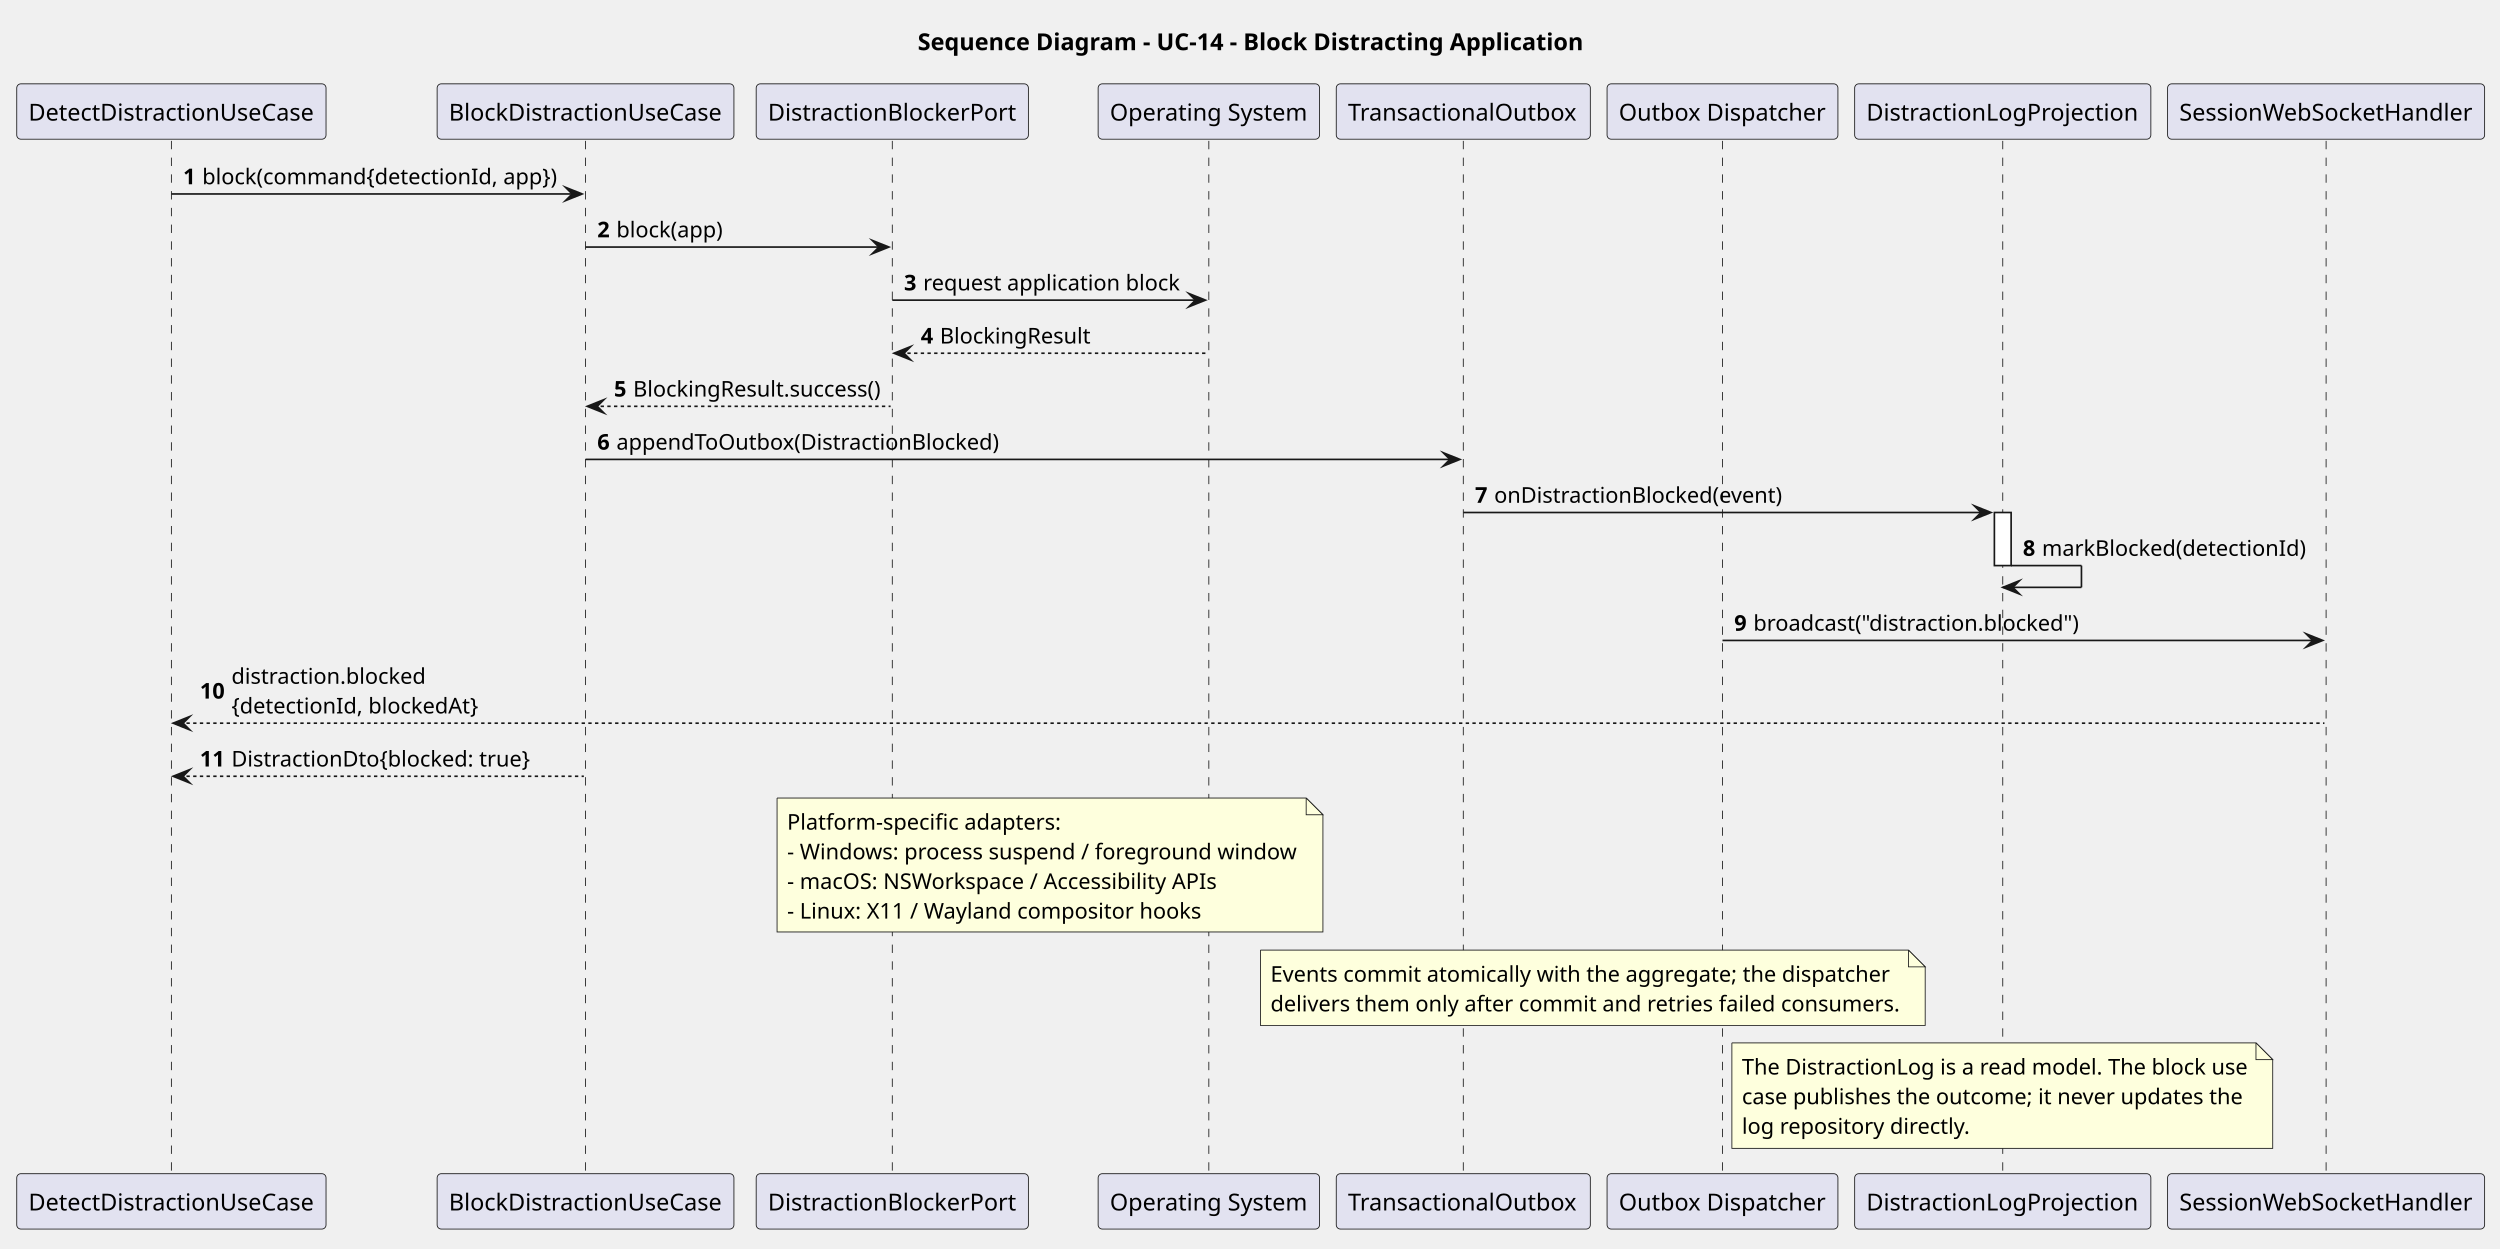
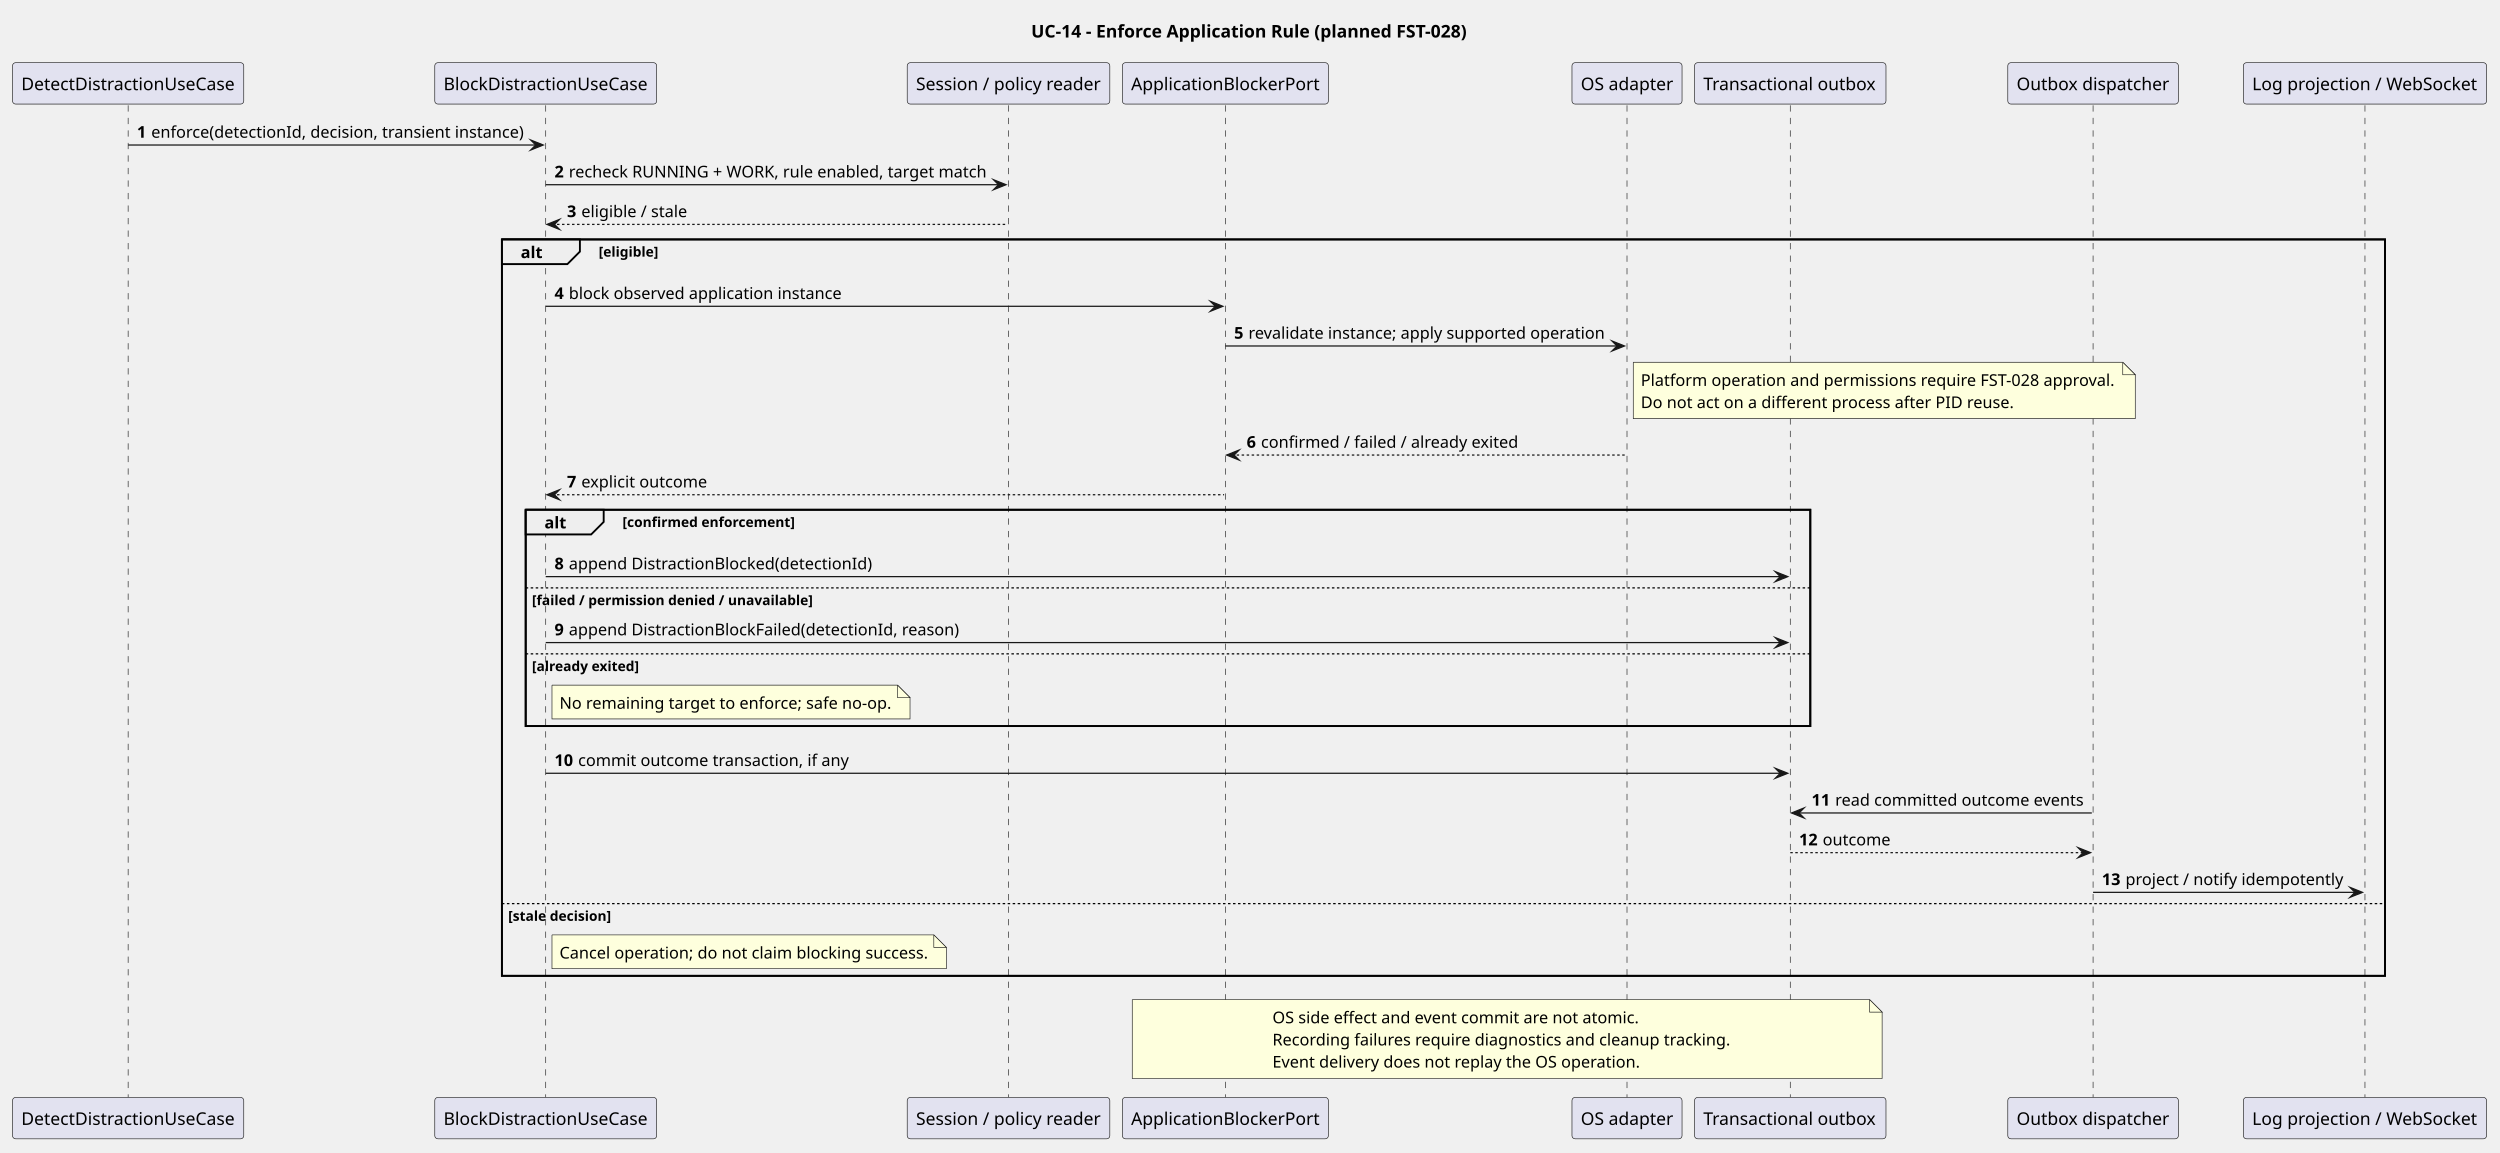
- <svg xmlns="http://www.w3.org/2000/svg" version="1.1" data-diagram-type="SEQUENCE" style="width:1508px;height:753px;background:#FFFFFF;" width="1508.94px" height="753.46px" viewBox="0 0 1508 753" zoomAndPan="magnify" preserveAspectRatio="none" contentStyleType="text/css">
+ <svg xmlns="http://www.w3.org/2000/svg" version="1.1" data-diagram-type="SEQUENCE" style="width:1997px;height:921px;background:#FFFFFF;" width="1997px" height="921px" viewBox="0 0 1997 921" zoomAndPan="magnify" preserveAspectRatio="none" contentStyleType="text/css">
  <defs />
  <g font-family="sans-serif" lengthAdjust="spacing">
    <g class="title" data-source-line="1">
-       <text x="553.549" y="30.266" fill="#000" font-size="14.14" textLength="400.712" font-weight="700">Sequence Diagram - UC-14 - Block Distracting Application</text>
-     </g>
-     <g>
-       <rect x="99.846" y="84.977" width="8.08" height="622.995" fill="#000" fill-opacity="0" />
-       <line x1="103.381" y1="84.977" x2="103.381" y2="707.972" style="stroke:#181818;stroke-width:0.505;stroke-dasharray:5.05,5.05;" />
-     </g>
-     <g>
-       <rect x="349.656" y="84.977" width="8.08" height="622.995" fill="#000" fill-opacity="0" />
-       <line x1="353.191" y1="84.977" x2="353.191" y2="707.972" style="stroke:#181818;stroke-width:0.505;stroke-dasharray:5.05,5.05;" />
-     </g>
-     <g>
-       <rect x="534.695" y="84.977" width="8.08" height="622.995" fill="#000" fill-opacity="0" />
-       <line x1="538.23" y1="84.977" x2="538.23" y2="707.972" style="stroke:#181818;stroke-width:0.505;stroke-dasharray:5.05,5.05;" />
-     </g>
-     <g>
-       <rect x="725.63" y="84.977" width="8.08" height="622.995" fill="#000" fill-opacity="0" />
-       <line x1="729.165" y1="84.977" x2="729.165" y2="707.972" style="stroke:#181818;stroke-width:0.505;stroke-dasharray:5.05,5.05;" />
-     </g>
-     <g>
-       <rect x="879.123" y="84.977" width="8.08" height="622.995" fill="#000" fill-opacity="0" />
-       <line x1="882.658" y1="84.977" x2="882.658" y2="707.972" style="stroke:#181818;stroke-width:0.505;stroke-dasharray:5.05,5.05;" />
-     </g>
-     <g>
-       <rect x="1035.472" y="84.977" width="8.08" height="622.995" fill="#000" fill-opacity="0" />
-       <line x1="1039.007" y1="84.977" x2="1039.007" y2="707.972" style="stroke:#181818;stroke-width:0.505;stroke-dasharray:5.05,5.05;" />
-     </g>
-     <g>
-       <rect x="1204.527" y="84.977" width="8.08" height="622.995" fill="#000" fill-opacity="0" />
-       <line x1="1208.062" y1="84.977" x2="1208.062" y2="707.972" style="stroke:#181818;stroke-width:0.505;stroke-dasharray:5.05,5.05;" />
-     </g>
-     <g>
-       <rect x="1203.012" y="309.139" width="10.1" height="32.023" fill="#FFF" style="stroke:#181818;stroke-width:1.01;" />
-     </g>
-     <g>
-       <rect x="1399.57" y="84.977" width="8.08" height="622.995" fill="#000" fill-opacity="0" />
-       <line x1="1403.105" y1="84.977" x2="1403.105" y2="707.972" style="stroke:#181818;stroke-width:0.505;stroke-dasharray:5.05,5.05;" />
-     </g>
-     <rect x="10.1" y="50.569" width="186.563" height="33.399" fill="#E2E2F0" style="stroke:#181818;stroke-width:0.505;" rx="2.525" ry="2.525" />
-     <text x="17.17" y="72.754" fill="#000" font-size="14.14" textLength="172.423">DetectDistractionUseCase</text>
-     <rect x="263.678" y="50.569" width="179.026" height="33.399" fill="#E2E2F0" style="stroke:#181818;stroke-width:0.505;" rx="2.525" ry="2.525" />
-     <text x="270.748" y="72.754" fill="#000" font-size="14.14" textLength="164.886">BlockDistractionUseCase</text>
-     <rect x="456.134" y="50.569" width="164.193" height="33.399" fill="#E2E2F0" style="stroke:#181818;stroke-width:0.505;" rx="2.525" ry="2.525" />
-     <text x="463.204" y="72.754" fill="#000" font-size="14.14" textLength="150.053">DistractionBlockerPort</text>
-     <rect x="662.396" y="50.569" width="133.538" height="33.399" fill="#E2E2F0" style="stroke:#181818;stroke-width:0.505;" rx="2.525" ry="2.525" />
-     <text x="669.466" y="72.754" fill="#000" font-size="14.14" textLength="119.398">Operating System</text>
-     <rect x="806.034" y="50.569" width="153.249" height="33.399" fill="#E2E2F0" style="stroke:#181818;stroke-width:0.505;" rx="2.525" ry="2.525" />
-     <text x="813.104" y="72.754" fill="#000" font-size="14.14" textLength="139.109">TransactionalOutbox</text>
-     <rect x="969.382" y="50.569" width="139.25" height="33.399" fill="#E2E2F0" style="stroke:#181818;stroke-width:0.505;" rx="2.525" ry="2.525" />
-     <text x="976.452" y="72.754" fill="#000" font-size="14.14" textLength="125.11">Outbox Dispatcher</text>
-     <rect x="1118.733" y="50.569" width="178.658" height="33.399" fill="#E2E2F0" style="stroke:#181818;stroke-width:0.505;" rx="2.525" ry="2.525" />
-     <text x="1125.803" y="72.754" fill="#000" font-size="14.14" textLength="164.518">DistractionLogProjection</text>
-     <rect x="1307.491" y="50.569" width="191.229" height="33.399" fill="#E2E2F0" style="stroke:#181818;stroke-width:0.505;" rx="2.525" ry="2.525" />
-     <text x="1314.561" y="72.754" fill="#000" font-size="14.14" textLength="177.089">SessionWebSocketHandler</text>
-     <rect x="10.1" y="707.972" width="186.563" height="33.399" fill="#E2E2F0" style="stroke:#181818;stroke-width:0.505;" rx="2.525" ry="2.525" />
-     <text x="17.17" y="730.157" fill="#000" font-size="14.14" textLength="172.423">DetectDistractionUseCase</text>
-     <rect x="263.678" y="707.972" width="179.026" height="33.399" fill="#E2E2F0" style="stroke:#181818;stroke-width:0.505;" rx="2.525" ry="2.525" />
-     <text x="270.748" y="730.157" fill="#000" font-size="14.14" textLength="164.886">BlockDistractionUseCase</text>
-     <rect x="456.134" y="707.972" width="164.193" height="33.399" fill="#E2E2F0" style="stroke:#181818;stroke-width:0.505;" rx="2.525" ry="2.525" />
-     <text x="463.204" y="730.157" fill="#000" font-size="14.14" textLength="150.053">DistractionBlockerPort</text>
-     <rect x="662.396" y="707.972" width="133.538" height="33.399" fill="#E2E2F0" style="stroke:#181818;stroke-width:0.505;" rx="2.525" ry="2.525" />
-     <text x="669.466" y="730.157" fill="#000" font-size="14.14" textLength="119.398">Operating System</text>
-     <rect x="806.034" y="707.972" width="153.249" height="33.399" fill="#E2E2F0" style="stroke:#181818;stroke-width:0.505;" rx="2.525" ry="2.525" />
-     <text x="813.104" y="730.157" fill="#000" font-size="14.14" textLength="139.109">TransactionalOutbox</text>
-     <rect x="969.382" y="707.972" width="139.25" height="33.399" fill="#E2E2F0" style="stroke:#181818;stroke-width:0.505;" rx="2.525" ry="2.525" />
-     <text x="976.452" y="730.157" fill="#000" font-size="14.14" textLength="125.11">Outbox Dispatcher</text>
-     <rect x="1118.733" y="707.972" width="178.658" height="33.399" fill="#E2E2F0" style="stroke:#181818;stroke-width:0.505;" rx="2.525" ry="2.525" />
-     <text x="1125.803" y="730.157" fill="#000" font-size="14.14" textLength="164.518">DistractionLogProjection</text>
-     <rect x="1307.491" y="707.972" width="191.229" height="33.399" fill="#E2E2F0" style="stroke:#181818;stroke-width:0.505;" rx="2.525" ry="2.525" />
-     <text x="1314.561" y="730.157" fill="#000" font-size="14.14" textLength="177.089">SessionWebSocketHandler</text>
-     <polygon points="341.071,112.96,351.171,117,341.071,121.04,345.111,117" fill="#181818" style="stroke:#181818;stroke-width:1.01;stroke-linejoin:miter;stroke-miterlimit:10;" />
-     <line x1="103.381" y1="117" x2="347.131" y2="117" style="stroke:#181818;stroke-width:1.01;" />
-     <text x="110.451" y="111.133" fill="#000" font-size="13.13" font-weight="700">1</text>
-     <text x="122.002" y="111.133" fill="#000" font-size="13.13" textLength="214.019">block(command{detectionId, app})</text>
-     <polygon points="526.11,144.983,536.21,149.023,526.11,153.063,530.15,149.023" fill="#181818" style="stroke:#181818;stroke-width:1.01;stroke-linejoin:miter;stroke-miterlimit:10;" />
-     <line x1="353.191" y1="149.023" x2="532.17" y2="149.023" style="stroke:#181818;stroke-width:1.01;" />
-     <text x="360.261" y="143.156" fill="#000" font-size="13.13" font-weight="700">2</text>
-     <text x="371.811" y="143.156" fill="#000" font-size="13.13" textLength="64.114">block(app)</text>
-     <polygon points="717.045,177.006,727.145,181.046,717.045,185.086,721.085,181.046" fill="#181818" style="stroke:#181818;stroke-width:1.01;stroke-linejoin:miter;stroke-miterlimit:10;" />
-     <line x1="538.23" y1="181.046" x2="723.105" y2="181.046" style="stroke:#181818;stroke-width:1.01;" />
-     <text x="545.3" y="175.179" fill="#000" font-size="13.13" font-weight="700">3</text>
-     <text x="556.85" y="175.179" fill="#000" font-size="13.13" textLength="155.144">request application block</text>
-     <polygon points="549.34,209.029,539.24,213.069,549.34,217.109,545.3,213.069" fill="#181818" style="stroke:#181818;stroke-width:1.01;stroke-linejoin:miter;stroke-miterlimit:10;" />
-     <line x1="543.28" y1="213.069" x2="728.155" y2="213.069" style="stroke:#181818;stroke-width:1.01;stroke-dasharray:2.02,2.02;" />
-     <text x="555.4" y="207.202" fill="#000" font-size="13.13" font-weight="700">4</text>
-     <text x="566.95" y="207.202" fill="#000" font-size="13.13" textLength="90.86">BlockingResult</text>
-     <polygon points="364.301,241.053,354.201,245.093,364.301,249.133,360.261,245.093" fill="#181818" style="stroke:#181818;stroke-width:1.01;stroke-linejoin:miter;stroke-miterlimit:10;" />
-     <line x1="358.241" y1="245.093" x2="537.22" y2="245.093" style="stroke:#181818;stroke-width:1.01;stroke-dasharray:2.02,2.02;" />
-     <text x="370.361" y="239.225" fill="#000" font-size="13.13" font-weight="700">5</text>
-     <text x="381.911" y="239.225" fill="#000" font-size="13.13" textLength="149.249">BlockingResult.success()</text>
-     <polygon points="870.538,273.076,880.638,277.116,870.538,281.156,874.578,277.116" fill="#181818" style="stroke:#181818;stroke-width:1.01;stroke-linejoin:miter;stroke-miterlimit:10;" />
-     <line x1="353.191" y1="277.116" x2="876.598" y2="277.116" style="stroke:#181818;stroke-width:1.01;" />
-     <text x="360.261" y="271.249" fill="#000" font-size="13.13" font-weight="700">6</text>
-     <text x="371.811" y="271.249" fill="#000" font-size="13.13" textLength="232.244">appendToOutbox(DistractionBlocked)</text>
-     <polygon points="1190.892,305.099,1200.992,309.139,1190.892,313.179,1194.932,309.139" fill="#181818" style="stroke:#181818;stroke-width:1.01;stroke-linejoin:miter;stroke-miterlimit:10;" />
-     <line x1="882.658" y1="309.139" x2="1196.952" y2="309.139" style="stroke:#181818;stroke-width:1.01;" />
-     <text x="889.728" y="303.272" fill="#000" font-size="13.13" font-weight="700">7</text>
-     <text x="901.278" y="303.272" fill="#000" font-size="13.13" textLength="174.209">onDistractionBlocked(event)</text>
-     <line x1="1213.112" y1="341.162" x2="1255.532" y2="341.162" style="stroke:#181818;stroke-width:1.01;" />
-     <line x1="1255.532" y1="341.162" x2="1255.532" y2="354.292" style="stroke:#181818;stroke-width:1.01;" />
-     <line x1="1208.062" y1="354.292" x2="1255.532" y2="354.292" style="stroke:#181818;stroke-width:1.01;" />
-     <polygon points="1218.162,350.252,1208.062,354.292,1218.162,358.332,1214.122,354.292" fill="#181818" style="stroke:#181818;stroke-width:1.01;stroke-linejoin:miter;stroke-miterlimit:10;" />
-     <text x="1220.182" y="335.295" fill="#000" font-size="13.13" font-weight="700">8</text>
-     <text x="1231.732" y="335.295" fill="#000" font-size="13.13" textLength="159.254">markBlocked(detectionId)</text>
-     <polygon points="1390.985,382.275,1401.085,386.315,1390.985,390.355,1395.025,386.315" fill="#181818" style="stroke:#181818;stroke-width:1.01;stroke-linejoin:miter;stroke-miterlimit:10;" />
-     <line x1="1039.007" y1="386.315" x2="1397.045" y2="386.315" style="stroke:#181818;stroke-width:1.01;" />
-     <text x="1046.077" y="380.448" fill="#000" font-size="13.13" font-weight="700">9</text>
-     <text x="1057.628" y="380.448" fill="#000" font-size="13.13" textLength="197.659">broadcast("distraction.blocked")</text>
-     <polygon points="114.491,432.181,104.391,436.221,114.491,440.261,110.451,436.221" fill="#181818" style="stroke:#181818;stroke-width:1.01;stroke-linejoin:miter;stroke-miterlimit:10;" />
-     <line x1="108.431" y1="436.221" x2="1402.095" y2="436.221" style="stroke:#181818;stroke-width:1.01;stroke-dasharray:2.02,2.02;" />
-     <text x="120.551" y="421.412" fill="#000" font-size="13.13" textLength="15.021" font-weight="700">10</text>
-     <text x="139.612" y="412.471" fill="#000" font-size="13.13" textLength="117.487">distraction.blocked</text>
-     <text x="139.612" y="430.354" fill="#000" font-size="13.13" textLength="148.881">{detectionId, blockedAt}</text>
-     <polygon points="114.491,464.204,104.391,468.244,114.491,472.284,110.451,468.244" fill="#181818" style="stroke:#181818;stroke-width:1.01;stroke-linejoin:miter;stroke-miterlimit:10;" />
-     <line x1="108.431" y1="468.244" x2="352.181" y2="468.244" style="stroke:#181818;stroke-width:1.01;stroke-dasharray:2.02,2.02;" />
-     <text x="120.551" y="462.377" fill="#000" font-size="13.13" textLength="15.021" font-weight="700">11</text>
-     <text x="139.612" y="462.377" fill="#000" font-size="13.13" textLength="180.341">DistractionDto{blocked: true}</text>
-     <path d="M468.723,481.374 L468.723,562.174 L797.983,562.174 L797.983,491.474 L787.883,481.374 L468.723,481.374" style="stroke:#181818;stroke-width:0.505;" fill="#FEFFDD" />
-     <path d="M787.883,481.374 L787.883,491.474 L797.983,491.474 L787.883,481.374" style="stroke:#181818;stroke-width:0.505;" fill="#FEFFDD" />
-     <text x="474.783" y="500.46" fill="#000" font-size="13.13" textLength="165.162">Platform-specific adapters:</text>
-     <text x="474.783" y="518.343" fill="#000" font-size="13.13" textLength="308.739">- Windows: process suspend / foreground window</text>
-     <text x="474.783" y="536.226" fill="#000" font-size="13.13" textLength="259.436">- macOS: NSWorkspace / Accessibility APIs</text>
-     <text x="474.783" y="554.109" fill="#000" font-size="13.13" textLength="250.114">- Linux: X11 / Wayland compositor hooks</text>
-     <path d="M760.302,573.106 L760.302,618.556 L1161.272,618.556 L1161.272,583.206 L1151.172,573.106 L760.302,573.106" style="stroke:#181818;stroke-width:0.505;" fill="#FEFFDD" />
-     <path d="M1151.172,573.106 L1151.172,583.206 L1161.272,583.206 L1151.172,573.106" style="stroke:#181818;stroke-width:0.505;" fill="#FEFFDD" />
-     <text x="766.362" y="592.192" fill="#000" font-size="13.13" textLength="373.903">Events commit atomically with the aggregate; the dispatcher</text>
-     <text x="766.362" y="610.075" fill="#000" font-size="13.13" textLength="379.851">delivers them only after commit and retries failed consumers.</text>
-     <path d="M1044.669,629.073 L1044.669,692.703 L1370.899,692.703 L1370.899,639.173 L1360.799,629.073 L1044.669,629.073" style="stroke:#181818;stroke-width:0.505;" fill="#FEFFDD" />
-     <path d="M1360.799,629.073 L1360.799,639.173 L1370.899,639.173 L1360.799,629.073" style="stroke:#181818;stroke-width:0.505;" fill="#FEFFDD" />
-     <text x="1050.729" y="648.159" fill="#000" font-size="13.13" textLength="305.575">The DistractionLog is a read model. The block use</text>
-     <text x="1050.729" y="666.042" fill="#000" font-size="13.13" textLength="302.371">case publishes the outcome; it never updates the</text>
-     <text x="1050.729" y="683.925" fill="#000" font-size="13.13" textLength="138.495">log repository directly.</text>
+       <text x="823.678" y="29.966" fill="#000" font-size="14" textLength="347.899" font-weight="700">UC-14 - Enforce Application Rule (planned FST-028)</text>
+     </g>
+     <rect x="400.923" y="191.254" width="1504.208" height="588.242" fill="none" style="stroke:#000;stroke-width:1.5;" />
+     <rect x="419.923" y="407.196" width="1026.143" height="172.788" fill="none" style="stroke:#000;stroke-width:1.5;" />
+     <g class="participant-lifeline" data-qualified-name="Detect" data-entity-uid="part1" id="part1-lifeline" data-source-line="3">
+       <g>
+         <rect x="98.858" y="84.136" width="8" height="792.478" fill="#000" fill-opacity="0" />
+         <line x1="102.358" y1="84.136" x2="102.358" y2="876.614" style="stroke:#181818;stroke-width:0.5;stroke-dasharray:5,5;" />
+       </g>
+     </g>
+     <g class="participant-lifeline" data-qualified-name="Block" data-entity-uid="part2" id="part2-lifeline" data-source-line="4">
+       <g>
+         <rect x="432.423" y="84.136" width="8" height="792.478" fill="#000" fill-opacity="0" />
+         <line x1="435.923" y1="84.136" x2="435.923" y2="876.614" style="stroke:#181818;stroke-width:0.5;stroke-dasharray:5,5;" />
+       </g>
+     </g>
+     <g class="participant-lifeline" data-qualified-name="Current" data-entity-uid="part3" id="part3-lifeline" data-source-line="5">
+       <g>
+         <rect x="802.102" y="84.136" width="8" height="792.478" fill="#000" fill-opacity="0" />
+         <line x1="805.602" y1="84.136" x2="805.602" y2="876.614" style="stroke:#181818;stroke-width:0.5;stroke-dasharray:5,5;" />
+       </g>
+     </g>
+     <g class="participant-lifeline" data-qualified-name="Port" data-entity-uid="part4" id="part4-lifeline" data-source-line="6">
+       <g>
+         <rect x="975.314" y="84.136" width="8" height="792.478" fill="#000" fill-opacity="0" />
+         <line x1="978.814" y1="84.136" x2="978.814" y2="876.614" style="stroke:#181818;stroke-width:0.5;stroke-dasharray:5,5;" />
+       </g>
+     </g>
+     <g class="participant-lifeline" data-qualified-name="OS" data-entity-uid="part5" id="part5-lifeline" data-source-line="7">
+       <g>
+         <rect x="1296.152" y="84.136" width="8" height="792.478" fill="#000" fill-opacity="0" />
+         <line x1="1299.652" y1="84.136" x2="1299.652" y2="876.614" style="stroke:#181818;stroke-width:0.5;stroke-dasharray:5,5;" />
+       </g>
+     </g>
+     <g class="participant-lifeline" data-qualified-name="Outbox" data-entity-uid="part6" id="part6-lifeline" data-source-line="8">
+       <g>
+         <rect x="1426.566" y="84.136" width="8" height="792.478" fill="#000" fill-opacity="0" />
+         <line x1="1430.066" y1="84.136" x2="1430.066" y2="876.614" style="stroke:#181818;stroke-width:0.5;stroke-dasharray:5,5;" />
+       </g>
+     </g>
+     <g class="participant-lifeline" data-qualified-name="Dispatch" data-entity-uid="part7" id="part7-lifeline" data-source-line="9">
+       <g>
+         <rect x="1668.455" y="84.136" width="8" height="792.478" fill="#000" fill-opacity="0" />
+         <line x1="1671.955" y1="84.136" x2="1671.955" y2="876.614" style="stroke:#181818;stroke-width:0.5;stroke-dasharray:5,5;" />
+       </g>
+     </g>
+     <g class="participant-lifeline" data-qualified-name="Consumers" data-entity-uid="part8" id="part8-lifeline" data-source-line="10">
+       <g>
+         <rect x="1885.631" y="84.136" width="8" height="792.478" fill="#000" fill-opacity="0" />
+         <line x1="1889.131" y1="84.136" x2="1889.131" y2="876.614" style="stroke:#181818;stroke-width:0.5;stroke-dasharray:5,5;" />
+       </g>
+     </g>
+     <g class="participant participant-head" data-qualified-name="Detect" data-entity-uid="part1" id="part1-head" data-source-line="3">
+       <rect x="10" y="50.068" width="184.715" height="33.068" fill="#E2E2F0" style="stroke:#181818;stroke-width:0.5;" rx="2.5" ry="2.5" />
+       <text x="17" y="72.034" fill="#000" font-size="14" textLength="170.715">DetectDistractionUseCase</text>
+     </g>
+     <g class="participant participant-head" data-qualified-name="Block" data-entity-uid="part2" id="part2-head" data-source-line="4">
+       <rect x="347.296" y="50.068" width="177.253" height="33.068" fill="#E2E2F0" style="stroke:#181818;stroke-width:0.5;" rx="2.5" ry="2.5" />
+       <text x="354.296" y="72.034" fill="#000" font-size="14" textLength="163.253">BlockDistractionUseCase</text>
+     </g>
+     <g class="participant participant-head" data-qualified-name="Current" data-entity-uid="part3" id="part3-head" data-source-line="5">
+       <rect x="724.683" y="50.068" width="161.839" height="33.068" fill="#E2E2F0" style="stroke:#181818;stroke-width:0.5;" rx="2.5" ry="2.5" />
+       <text x="731.683" y="72.034" fill="#000" font-size="14" textLength="147.839">Session / policy reader</text>
+     </g>
+     <g class="participant participant-head" data-qualified-name="Port" data-entity-uid="part4" id="part4-head" data-source-line="6">
+       <rect x="896.522" y="50.068" width="164.583" height="33.068" fill="#E2E2F0" style="stroke:#181818;stroke-width:0.5;" rx="2.5" ry="2.5" />
+       <text x="903.522" y="72.034" fill="#000" font-size="14" textLength="150.583">ApplicationBlockerPort</text>
+     </g>
+     <g class="participant participant-head" data-qualified-name="OS" data-entity-uid="part5" id="part5-head" data-source-line="7">
+       <rect x="1255.692" y="50.068" width="87.92" height="33.068" fill="#E2E2F0" style="stroke:#181818;stroke-width:0.5;" rx="2.5" ry="2.5" />
+       <text x="1262.692" y="72.034" fill="#000" font-size="14" textLength="73.92">OS adapter</text>
+     </g>
+     <g class="participant participant-head" data-qualified-name="Outbox" data-entity-uid="part6" id="part6-head" data-source-line="8">
+       <rect x="1353.612" y="50.068" width="152.907" height="33.068" fill="#E2E2F0" style="stroke:#181818;stroke-width:0.5;" rx="2.5" ry="2.5" />
+       <text x="1360.612" y="72.034" fill="#000" font-size="14" textLength="138.907">Transactional outbox</text>
+     </g>
+     <g class="participant participant-head" data-qualified-name="Dispatch" data-entity-uid="part7" id="part7-head" data-source-line="9">
+       <rect x="1603.824" y="50.068" width="136.262" height="33.068" fill="#E2E2F0" style="stroke:#181818;stroke-width:0.5;" rx="2.5" ry="2.5" />
+       <text x="1610.824" y="72.034" fill="#000" font-size="14" textLength="122.262">Outbox dispatcher</text>
+     </g>
+     <g class="participant participant-head" data-qualified-name="Consumers" data-entity-uid="part8" id="part8-head" data-source-line="10">
+       <rect x="1792.006" y="50.068" width="194.249" height="33.068" fill="#E2E2F0" style="stroke:#181818;stroke-width:0.5;" rx="2.5" ry="2.5" />
+       <text x="1799.006" y="72.034" fill="#000" font-size="14" textLength="180.249">Log projection / WebSocket</text>
+     </g>
+     <g class="participant participant-tail" data-qualified-name="Detect" data-entity-uid="part1" id="part1-tail" data-source-line="3">
+       <rect x="10" y="876.614" width="184.715" height="33.068" fill="#E2E2F0" style="stroke:#181818;stroke-width:0.5;" rx="2.5" ry="2.5" />
+       <text x="17" y="898.58" fill="#000" font-size="14" textLength="170.715">DetectDistractionUseCase</text>
+     </g>
+     <g class="participant participant-tail" data-qualified-name="Block" data-entity-uid="part2" id="part2-tail" data-source-line="4">
+       <rect x="347.296" y="876.614" width="177.253" height="33.068" fill="#E2E2F0" style="stroke:#181818;stroke-width:0.5;" rx="2.5" ry="2.5" />
+       <text x="354.296" y="898.58" fill="#000" font-size="14" textLength="163.253">BlockDistractionUseCase</text>
+     </g>
+     <g class="participant participant-tail" data-qualified-name="Current" data-entity-uid="part3" id="part3-tail" data-source-line="5">
+       <rect x="724.683" y="876.614" width="161.839" height="33.068" fill="#E2E2F0" style="stroke:#181818;stroke-width:0.5;" rx="2.5" ry="2.5" />
+       <text x="731.683" y="898.58" fill="#000" font-size="14" textLength="147.839">Session / policy reader</text>
+     </g>
+     <g class="participant participant-tail" data-qualified-name="Port" data-entity-uid="part4" id="part4-tail" data-source-line="6">
+       <rect x="896.522" y="876.614" width="164.583" height="33.068" fill="#E2E2F0" style="stroke:#181818;stroke-width:0.5;" rx="2.5" ry="2.5" />
+       <text x="903.522" y="898.58" fill="#000" font-size="14" textLength="150.583">ApplicationBlockerPort</text>
+     </g>
+     <g class="participant participant-tail" data-qualified-name="OS" data-entity-uid="part5" id="part5-tail" data-source-line="7">
+       <rect x="1255.692" y="876.614" width="87.92" height="33.068" fill="#E2E2F0" style="stroke:#181818;stroke-width:0.5;" rx="2.5" ry="2.5" />
+       <text x="1262.692" y="898.58" fill="#000" font-size="14" textLength="73.92">OS adapter</text>
+     </g>
+     <g class="participant participant-tail" data-qualified-name="Outbox" data-entity-uid="part6" id="part6-tail" data-source-line="8">
+       <rect x="1353.612" y="876.614" width="152.907" height="33.068" fill="#E2E2F0" style="stroke:#181818;stroke-width:0.5;" rx="2.5" ry="2.5" />
+       <text x="1360.612" y="898.58" fill="#000" font-size="14" textLength="138.907">Transactional outbox</text>
+     </g>
+     <g class="participant participant-tail" data-qualified-name="Dispatch" data-entity-uid="part7" id="part7-tail" data-source-line="9">
+       <rect x="1603.824" y="876.614" width="136.262" height="33.068" fill="#E2E2F0" style="stroke:#181818;stroke-width:0.5;" rx="2.5" ry="2.5" />
+       <text x="1610.824" y="898.58" fill="#000" font-size="14" textLength="122.262">Outbox dispatcher</text>
+     </g>
+     <g class="participant participant-tail" data-qualified-name="Consumers" data-entity-uid="part8" id="part8-tail" data-source-line="10">
+       <rect x="1792.006" y="876.614" width="194.249" height="33.068" fill="#E2E2F0" style="stroke:#181818;stroke-width:0.5;" rx="2.5" ry="2.5" />
+       <text x="1799.006" y="898.58" fill="#000" font-size="14" textLength="180.249">Log projection / WebSocket</text>
+     </g>
+     <g class="message" data-entity-1="part1" data-entity-2="part2" id="msg1" data-source-line="12">
+       <polygon points="423.923,111.842,433.923,115.842,423.923,119.842,427.923,115.842" fill="#181818" style="stroke:#181818;stroke-width:1;stroke-linejoin:miter;stroke-miterlimit:10;" />
+       <line x1="102.358" y1="115.842" x2="429.923" y2="115.842" style="stroke:#181818;stroke-width:1;" />
+       <text x="109.358" y="110.033" fill="#000" font-size="13" font-weight="700">1</text>
+       <text x="120.794" y="110.033" fill="#000" font-size="13" textLength="298.129">enforce(detectionId, decision, transient instance)</text>
+     </g>
+     <g class="message" data-entity-1="part2" data-entity-2="part3" id="msg2" data-source-line="13">
+       <polygon points="793.602,143.548,803.602,147.548,793.602,151.548,797.602,147.548" fill="#181818" style="stroke:#181818;stroke-width:1;stroke-linejoin:miter;stroke-miterlimit:10;" />
+       <line x1="435.923" y1="147.548" x2="799.602" y2="147.548" style="stroke:#181818;stroke-width:1;" />
+       <text x="442.923" y="141.739" fill="#000" font-size="13" font-weight="700">2</text>
+       <text x="454.359" y="141.739" fill="#000" font-size="13" textLength="334.243">recheck RUNNING + WORK, rule enabled, target match</text>
+     </g>
+     <g class="message" data-entity-1="part3" data-entity-2="part2" id="msg3" data-source-line="14">
+       <polygon points="446.923,175.254,436.923,179.254,446.923,183.254,442.923,179.254" fill="#181818" style="stroke:#181818;stroke-width:1;stroke-linejoin:miter;stroke-miterlimit:10;" />
+       <line x1="440.923" y1="179.254" x2="804.602" y2="179.254" style="stroke:#181818;stroke-width:1;stroke-dasharray:2,2;" />
+       <text x="452.923" y="173.445" fill="#000" font-size="13" font-weight="700">3</text>
+       <text x="464.359" y="173.445" fill="#000" font-size="13" textLength="84.565">eligible / stale</text>
+     </g>
+     <path d="M400.923,191.254 L463.226,191.254 L463.226,200.96 L453.226,210.96 L400.923,210.96 L400.923,191.254" style="stroke:#000;stroke-width:1.5;" fill="#EEE" />
+     <rect x="400.923" y="191.254" width="1504.208" height="588.242" fill="none" style="stroke:#000;stroke-width:1.5;" />
+     <text x="415.923" y="206.151" fill="#000" font-size="13" textLength="17.303" font-weight="700">alt</text>
+     <text x="478.226" y="205.013" fill="#000" font-size="11" textLength="47.454" font-weight="700">[eligible]</text>
+     <g class="message" data-entity-1="part2" data-entity-2="part4" id="msg4" data-source-line="16">
+       <polygon points="966.814,240.666,976.814,244.666,966.814,248.666,970.814,244.666" fill="#181818" style="stroke:#181818;stroke-width:1;stroke-linejoin:miter;stroke-miterlimit:10;" />
+       <line x1="435.923" y1="244.666" x2="972.814" y2="244.666" style="stroke:#181818;stroke-width:1;" />
+       <text x="442.923" y="238.857" fill="#000" font-size="13" font-weight="700">4</text>
+       <text x="454.359" y="238.857" fill="#000" font-size="13" textLength="217.932">block observed application instance</text>
+     </g>
+     <g class="message" data-entity-1="part4" data-entity-2="part5" id="msg5" data-source-line="17">
+       <polygon points="1287.652,272.372,1297.652,276.372,1287.652,280.372,1291.652,276.372" fill="#181818" style="stroke:#181818;stroke-width:1;stroke-linejoin:miter;stroke-miterlimit:10;" />
+       <line x1="978.814" y1="276.372" x2="1293.652" y2="276.372" style="stroke:#181818;stroke-width:1;" />
+       <text x="985.814" y="270.563" fill="#000" font-size="13" font-weight="700">5</text>
+       <text x="997.25" y="270.563" fill="#000" font-size="13" textLength="285.402">revalidate instance; apply supported operation</text>
+     </g>
+     <path d="M1304.652,289.372 L1304.652,334.372 L1705.652,334.372 L1705.652,299.372 L1695.652,289.372 L1304.652,289.372" style="stroke:#181818;stroke-width:0.5;" fill="#FEFFDD" />
+     <path d="M1695.652,289.372 L1695.652,299.372 L1705.652,299.372 L1695.652,289.372" style="stroke:#181818;stroke-width:0.5;" fill="#FEFFDD" />
+     <text x="1310.652" y="308.269" fill="#000" font-size="13" textLength="380.25">Platform operation and permissions require FST-028 approval.</text>
+     <text x="1310.652" y="325.975" fill="#000" font-size="13" textLength="298.792">Do not act on a different process after PID reuse.</text>
+     <g class="message" data-entity-1="part5" data-entity-2="part4" id="msg6" data-source-line="22">
+       <polygon points="989.814,359.49,979.814,363.49,989.814,367.49,985.814,363.49" fill="#181818" style="stroke:#181818;stroke-width:1;stroke-linejoin:miter;stroke-miterlimit:10;" />
+       <line x1="983.814" y1="363.49" x2="1298.652" y2="363.49" style="stroke:#181818;stroke-width:1;stroke-dasharray:2,2;" />
+       <text x="995.814" y="357.681" fill="#000" font-size="13" font-weight="700">6</text>
+       <text x="1007.25" y="357.681" fill="#000" font-size="13" textLength="206.037">confirmed / failed / already exited</text>
+     </g>
+     <g class="message" data-entity-1="part4" data-entity-2="part2" id="msg7" data-source-line="23">
+       <polygon points="446.923,391.196,436.923,395.196,446.923,399.196,442.923,395.196" fill="#181818" style="stroke:#181818;stroke-width:1;stroke-linejoin:miter;stroke-miterlimit:10;" />
+       <line x1="440.923" y1="395.196" x2="977.814" y2="395.196" style="stroke:#181818;stroke-width:1;stroke-dasharray:2,2;" />
+       <text x="452.923" y="389.387" fill="#000" font-size="13" font-weight="700">7</text>
+       <text x="464.359" y="389.387" fill="#000" font-size="13" textLength="100.763">explicit outcome</text>
+     </g>
+     <path d="M419.923,407.196 L482.226,407.196 L482.226,416.902 L472.226,426.902 L419.923,426.902 L419.923,407.196" style="stroke:#000;stroke-width:1.5;" fill="#EEE" />
+     <rect x="419.923" y="407.196" width="1026.143" height="172.788" fill="none" style="stroke:#000;stroke-width:1.5;" />
+     <text x="434.923" y="422.093" fill="#000" font-size="13" textLength="17.303" font-weight="700">alt</text>
+     <text x="497.226" y="420.955" fill="#000" font-size="11" textLength="137.774" font-weight="700">[confirmed enforcement]</text>
+     <g class="message" data-entity-1="part2" data-entity-2="part6" id="msg8" data-source-line="25">
+       <polygon points="1418.066,456.608,1428.066,460.608,1418.066,464.608,1422.066,460.608" fill="#181818" style="stroke:#181818;stroke-width:1;stroke-linejoin:miter;stroke-miterlimit:10;" />
+       <line x1="435.923" y1="460.608" x2="1424.066" y2="460.608" style="stroke:#181818;stroke-width:1;" />
+       <text x="442.923" y="454.799" fill="#000" font-size="13" font-weight="700">8</text>
+       <text x="454.359" y="454.799" fill="#000" font-size="13" textLength="242.554">append DistractionBlocked(detectionId)</text>
+     </g>
+     <line x1="419.923" y1="469.608" x2="1446.066" y2="469.608" style="stroke:#000;stroke-width:1;stroke-dasharray:2,2;" />
+     <text x="424.923" y="483.367" fill="#000" font-size="11" textLength="223.639" font-weight="700">[failed / permission denied / unavailable]</text>
+     <g class="message" data-entity-1="part2" data-entity-2="part6" id="msg9" data-source-line="27">
+       <polygon points="1418.066,509.296,1428.066,513.296,1418.066,517.296,1422.066,513.296" fill="#181818" style="stroke:#181818;stroke-width:1;stroke-linejoin:miter;stroke-miterlimit:10;" />
+       <line x1="435.923" y1="513.296" x2="1424.066" y2="513.296" style="stroke:#181818;stroke-width:1;" />
+       <text x="442.923" y="507.487" fill="#000" font-size="13" font-weight="700">9</text>
+       <text x="454.359" y="507.487" fill="#000" font-size="13" textLength="312.286">append DistractionBlockFailed(detectionId, reason)</text>
+     </g>
+     <line x1="419.923" y1="522.296" x2="1446.066" y2="522.296" style="stroke:#000;stroke-width:1;stroke-dasharray:2,2;" />
+     <text x="424.923" y="536.055" fill="#000" font-size="11" textLength="85.821" font-weight="700">[already exited]</text>
+     <path d="M440.923,547.278 L440.923,574.278 L726.923,574.278 L726.923,557.278 L716.923,547.278 L440.923,547.278" style="stroke:#181818;stroke-width:0.5;" fill="#FEFFDD" />
+     <path d="M716.923,547.278 L716.923,557.278 L726.923,557.278 L716.923,547.278" style="stroke:#181818;stroke-width:0.5;" fill="#FEFFDD" />
+     <text x="446.923" y="566.175" fill="#000" font-size="13" textLength="265.759">No remaining target to enforce; safe no-op.</text>
+     <g class="message" data-entity-1="part2" data-entity-2="part6" id="msg10" data-source-line="31">
+       <polygon points="1418.066,613.69,1428.066,617.69,1418.066,621.69,1422.066,617.69" fill="#181818" style="stroke:#181818;stroke-width:1;stroke-linejoin:miter;stroke-miterlimit:10;" />
+       <line x1="435.923" y1="617.69" x2="1424.066" y2="617.69" style="stroke:#181818;stroke-width:1;" />
+       <text x="442.923" y="611.881" fill="#000" font-size="13" textLength="14.872" font-weight="700">10</text>
+       <text x="461.795" y="611.881" fill="#000" font-size="13" textLength="216.528">commit outcome transaction, if any</text>
+     </g>
+     <g class="message" data-entity-1="part7" data-entity-2="part6" id="msg11" data-source-line="32">
+       <polygon points="1441.066,645.396,1431.066,649.396,1441.066,653.396,1437.066,649.396" fill="#181818" style="stroke:#181818;stroke-width:1;stroke-linejoin:miter;stroke-miterlimit:10;" />
+       <line x1="1435.066" y1="649.396" x2="1670.955" y2="649.396" style="stroke:#181818;stroke-width:1;" />
+       <text x="1447.066" y="643.587" fill="#000" font-size="13" textLength="14.872" font-weight="700">11</text>
+       <text x="1465.938" y="643.587" fill="#000" font-size="13" textLength="199.017">read committed outcome events</text>
+     </g>
+     <g class="message" data-entity-1="part6" data-entity-2="part7" id="msg12" data-source-line="33">
+       <polygon points="1659.955,677.102,1669.955,681.102,1659.955,685.102,1663.955,681.102" fill="#181818" style="stroke:#181818;stroke-width:1;stroke-linejoin:miter;stroke-miterlimit:10;" />
+       <line x1="1430.066" y1="681.102" x2="1665.955" y2="681.102" style="stroke:#181818;stroke-width:1;stroke-dasharray:2,2;" />
+       <text x="1437.066" y="675.293" fill="#000" font-size="13" textLength="14.872" font-weight="700">12</text>
+       <text x="1455.938" y="675.293" fill="#000" font-size="13" textLength="54.184">outcome</text>
+     </g>
+     <g class="message" data-entity-1="part7" data-entity-2="part8" id="msg13" data-source-line="34">
+       <polygon points="1877.131,708.808,1887.131,712.808,1877.131,716.808,1881.131,712.808" fill="#181818" style="stroke:#181818;stroke-width:1;stroke-linejoin:miter;stroke-miterlimit:10;" />
+       <line x1="1671.955" y1="712.808" x2="1883.131" y2="712.808" style="stroke:#181818;stroke-width:1;" />
+       <text x="1678.955" y="706.999" fill="#000" font-size="13" textLength="14.872" font-weight="700">13</text>
+       <text x="1697.827" y="706.999" fill="#000" font-size="13" textLength="174.304">project / notify idempotently</text>
+     </g>
+     <line x1="400.923" y1="721.808" x2="1905.131" y2="721.808" style="stroke:#000;stroke-width:1;stroke-dasharray:2,2;" />
+     <text x="405.923" y="735.567" fill="#000" font-size="11" textLength="82.191" font-weight="700">[stale decision]</text>
+     <path d="M440.923,746.79 L440.923,773.79 L755.923,773.79 L755.923,756.79 L745.923,746.79 L440.923,746.79" style="stroke:#181818;stroke-width:0.5;" fill="#FEFFDD" />
+     <path d="M745.923,746.79 L745.923,756.79 L755.923,756.79 L745.923,746.79" style="stroke:#181818;stroke-width:0.5;" fill="#FEFFDD" />
+     <text x="446.923" y="765.687" fill="#000" font-size="13" textLength="294.671">Cancel operation; do not claim blocking success.</text>
+     <path d="M904.441,798.496 L904.441,861.496 L1503.441,861.496 L1503.441,808.496 L1493.441,798.496 L904.441,798.496" style="stroke:#181818;stroke-width:0.5;" fill="#FEFFDD" />
+     <path d="M1493.441,798.496 L1493.441,808.496 L1503.441,808.496 L1493.441,798.496" style="stroke:#181818;stroke-width:0.5;" fill="#FEFFDD" />
+     <text x="1016.412" y="817.393" fill="#000" font-size="13" textLength="293.228">OS side effect and event commit are not atomic.</text>
+     <text x="1016.412" y="835.099" fill="#000" font-size="13" textLength="367.055">Recording failures require diagnostics and cleanup tracking.</text>
+     <text x="1016.412" y="852.805" fill="#000" font-size="13" textLength="294.138">Event delivery does not replay the OS operation.</text>
  </g>
</svg>
